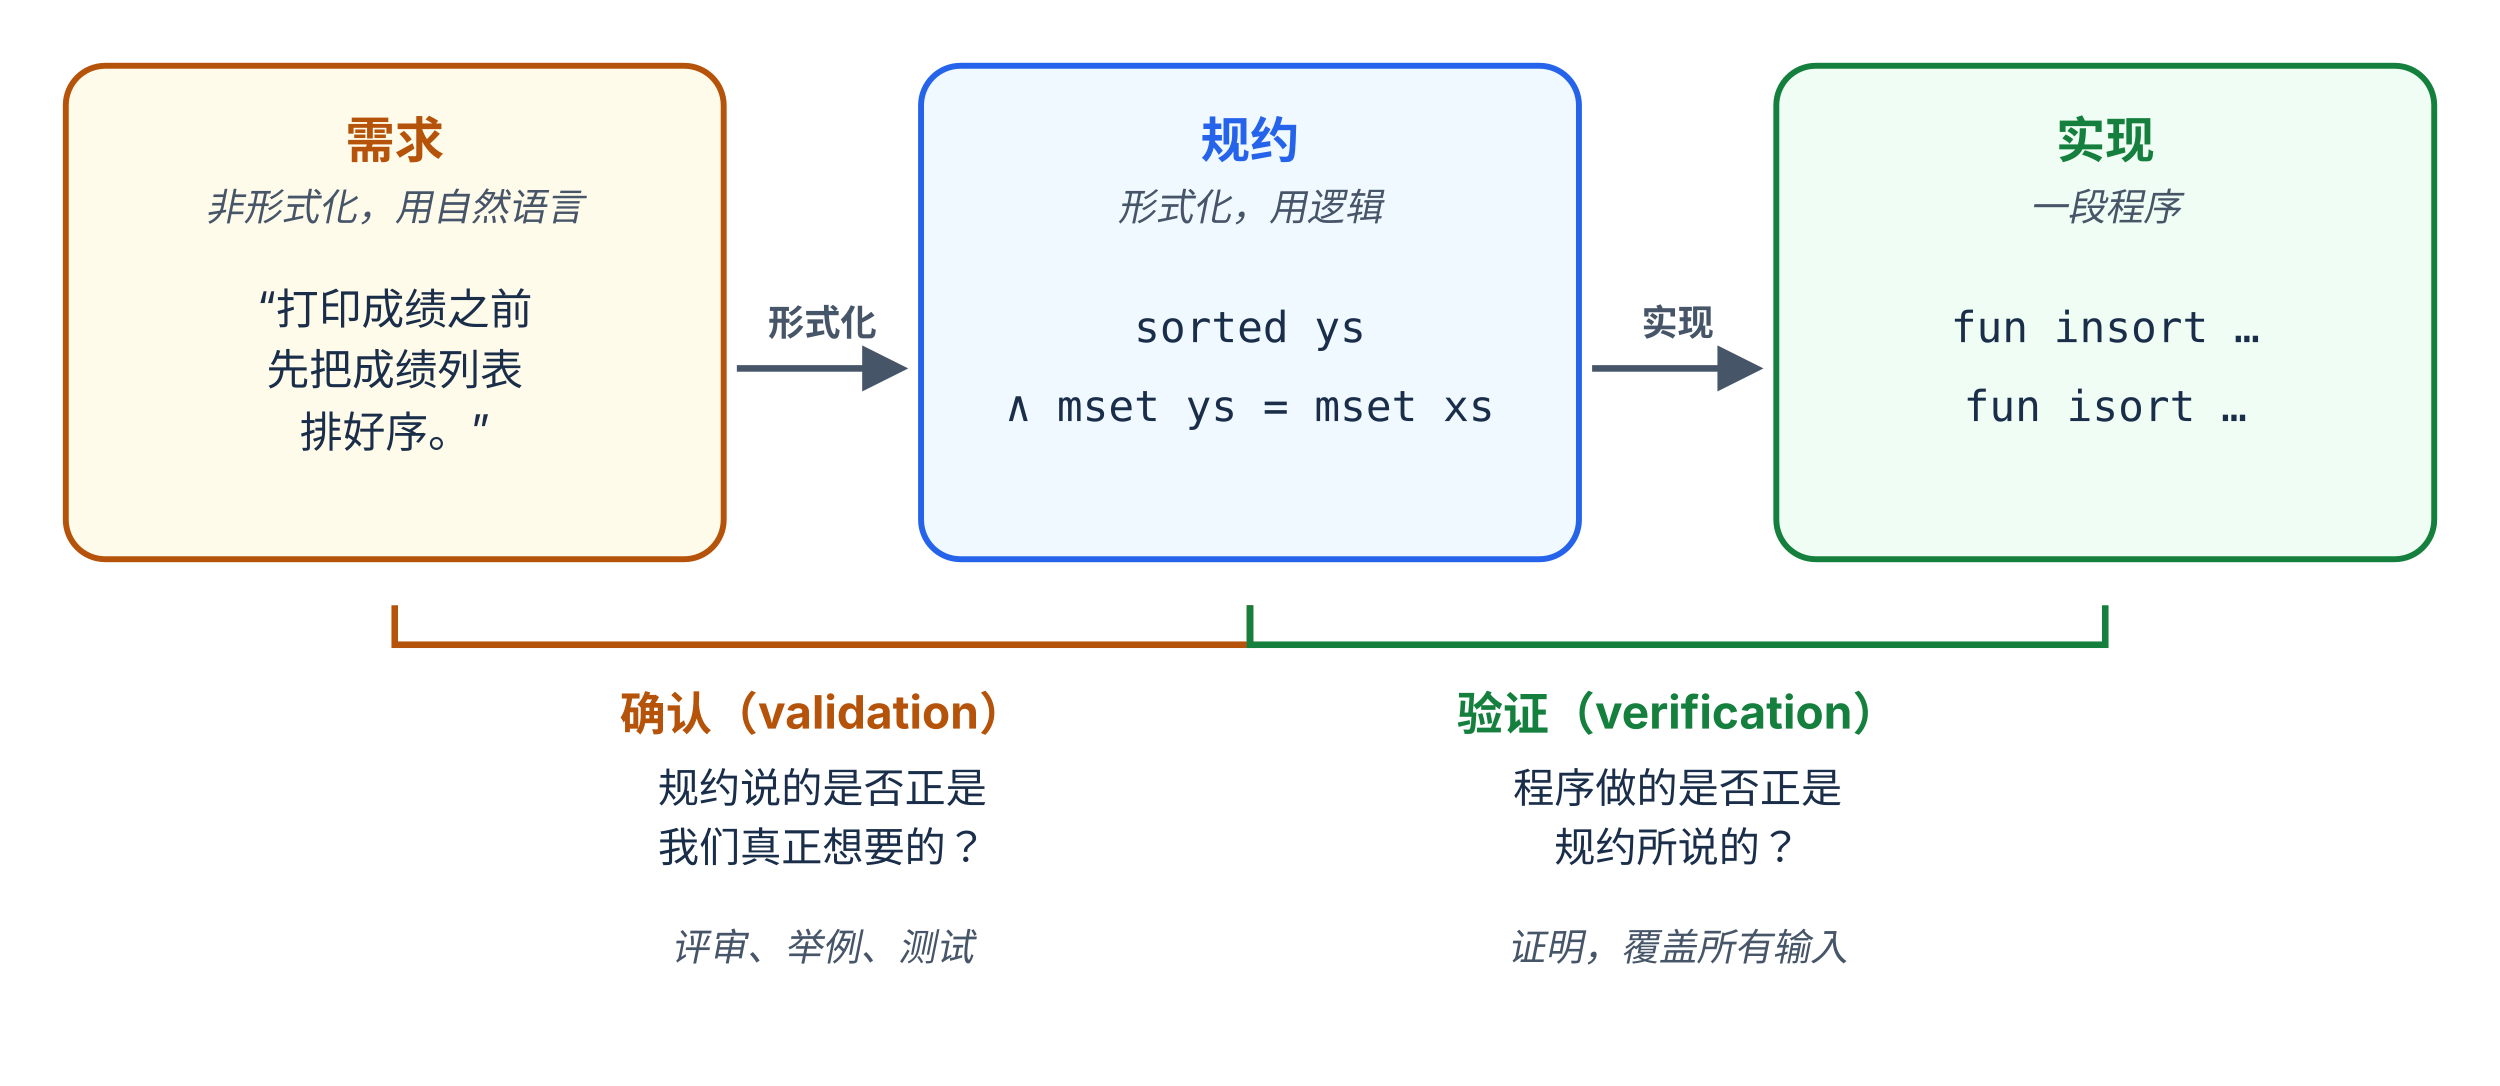
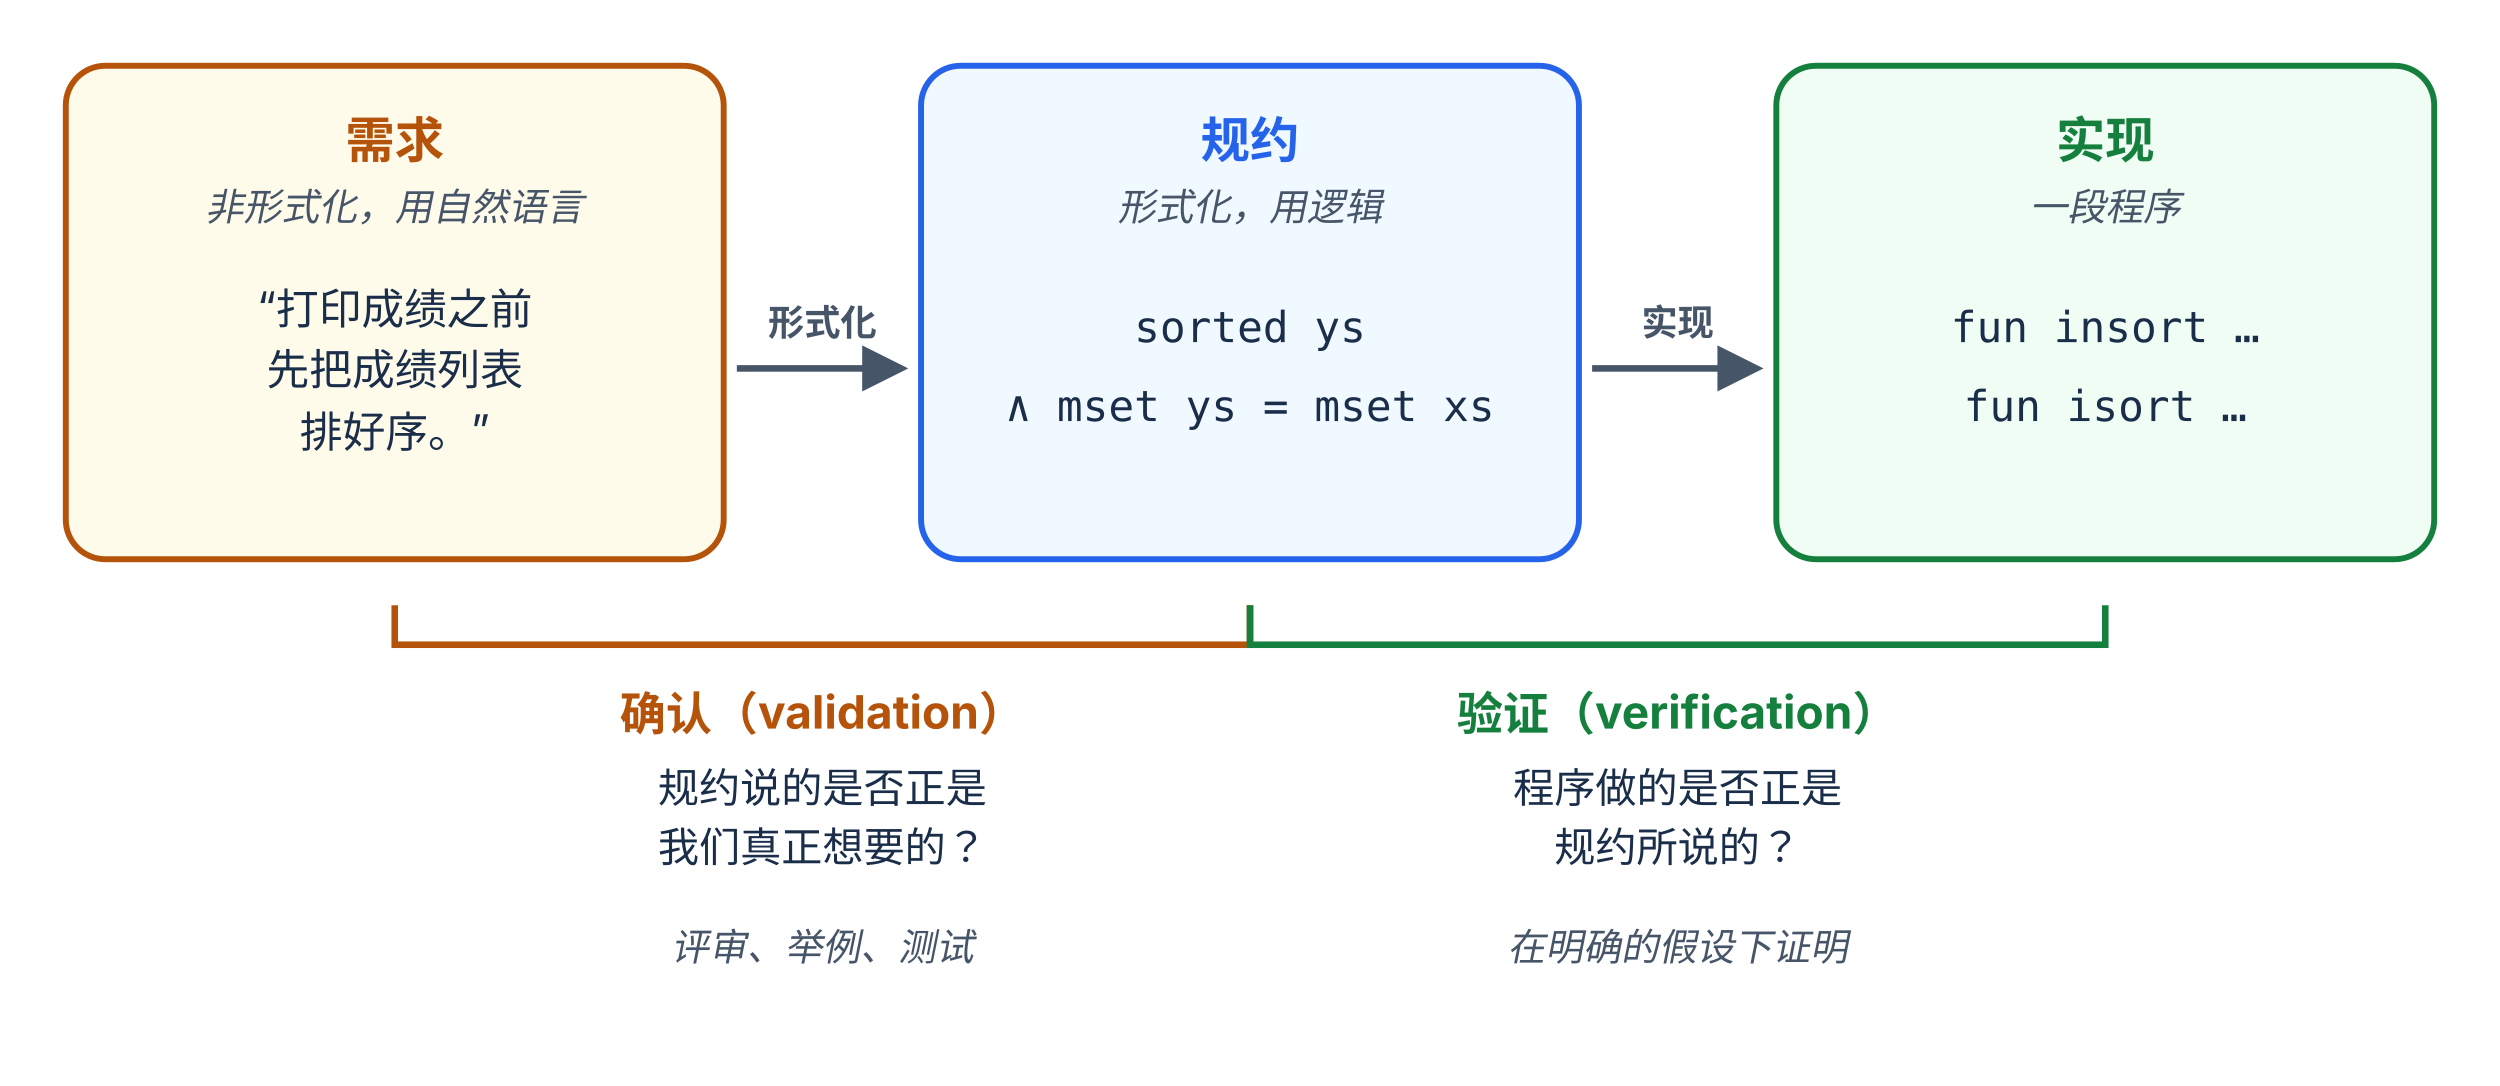
<svg xmlns="http://www.w3.org/2000/svg" viewBox="0 0 760 330" width="760" height="330" role="img">
  <defs>
    <marker id="ah-475569" viewBox="0 0 10 10" refX="8.5" refY="5" markerWidth="7" markerHeight="7" orient="auto-start-reverse">
      <path d="M0 0 10 5 0 10z" fill="#475569" />
    </marker>
  </defs>
  <rect x="20" y="20" width="200" height="150" rx="12" fill="#FFFBEB" stroke="#B45309" stroke-width="1.8" />
  <text x="120" y="48" font-family="'DM Sans', system-ui, -apple-system, 'Segoe UI', 'PingFang SC', 'Hiragino Sans GB', 'Microsoft YaHei', 'Noto Sans SC', sans-serif" font-size="15" font-weight="700" fill="#B45309" text-anchor="middle">需求</text>
  <text x="120" y="67" font-family="'DM Sans', system-ui, -apple-system, 'Segoe UI', 'PingFang SC', 'Hiragino Sans GB', 'Microsoft YaHei', 'Noto Sans SC', sans-serif" font-size="11.5" font-weight="400" fill="#475569" text-anchor="middle" font-style="italic">非形式化，用自然语言</text>
  <rect x="280" y="20" width="200" height="150" rx="12" fill="#F0F9FF" stroke="#2563EB" stroke-width="1.8" />
  <text x="380" y="48" font-family="'DM Sans', system-ui, -apple-system, 'Segoe UI', 'PingFang SC', 'Hiragino Sans GB', 'Microsoft YaHei', 'Noto Sans SC', sans-serif" font-size="15" font-weight="700" fill="#2563EB" text-anchor="middle">规约</text>
  <text x="380" y="67" font-family="'DM Sans', system-ui, -apple-system, 'Segoe UI', 'PingFang SC', 'Hiragino Sans GB', 'Microsoft YaHei', 'Noto Sans SC', sans-serif" font-size="11.5" font-weight="400" fill="#475569" text-anchor="middle" font-style="italic">形式化，用逻辑</text>
  <rect x="540" y="20" width="200" height="150" rx="12" fill="#F0FDF4" stroke="#15803D" stroke-width="1.8" />
  <text x="640" y="48" font-family="'DM Sans', system-ui, -apple-system, 'Segoe UI', 'PingFang SC', 'Hiragino Sans GB', 'Microsoft YaHei', 'Noto Sans SC', sans-serif" font-size="15" font-weight="700" fill="#15803D" text-anchor="middle">实现</text>
  <text x="640" y="67" font-family="'DM Sans', system-ui, -apple-system, 'Segoe UI', 'PingFang SC', 'Hiragino Sans GB', 'Microsoft YaHei', 'Noto Sans SC', sans-serif" font-size="11.5" font-weight="400" fill="#475569" text-anchor="middle" font-style="italic">一段程序</text>
  <text x="120" y="98" font-family="'DM Sans', system-ui, -apple-system, 'Segoe UI', 'PingFang SC', 'Hiragino Sans GB', 'Microsoft YaHei', 'Noto Sans SC', sans-serif" font-size="13" font-weight="400" fill="#1A2E4A" text-anchor="middle">“打印成绩之前</text>
  <text x="120" y="117" font-family="'DM Sans', system-ui, -apple-system, 'Segoe UI', 'PingFang SC', 'Hiragino Sans GB', 'Microsoft YaHei', 'Noto Sans SC', sans-serif" font-size="13" font-weight="400" fill="#1A2E4A" text-anchor="middle">先把成绩列表</text>
  <text x="120" y="136" font-family="'DM Sans', system-ui, -apple-system, 'Segoe UI', 'PingFang SC', 'Hiragino Sans GB', 'Microsoft YaHei', 'Noto Sans SC', sans-serif" font-size="13" font-weight="400" fill="#1A2E4A" text-anchor="middle">排好序。”</text>
  <text x="380" y="104" font-family="'Isabelle DejaVu Sans Mono', 'DejaVu Sans Mono', Consolas, Menlo, 'PingFang SC', 'Microsoft YaHei', monospace" font-size="13" font-weight="400" fill="#1A2E4A" text-anchor="middle">sorted ys</text>
  <text x="380" y="128" font-family="'Isabelle DejaVu Sans Mono', 'DejaVu Sans Mono', Consolas, Menlo, 'PingFang SC', 'Microsoft YaHei', monospace" font-size="13" font-weight="400" fill="#1A2E4A" text-anchor="middle">∧ mset ys = mset xs</text>
  <text x="640" y="104" font-family="'Isabelle DejaVu Sans Mono', 'DejaVu Sans Mono', Consolas, Menlo, 'PingFang SC', 'Microsoft YaHei', monospace" font-size="13" font-weight="400" fill="#1A2E4A" text-anchor="middle">fun insort …</text>
  <text x="640" y="128" font-family="'Isabelle DejaVu Sans Mono', 'DejaVu Sans Mono', Consolas, Menlo, 'PingFang SC', 'Microsoft YaHei', monospace" font-size="13" font-weight="400" fill="#1A2E4A" text-anchor="middle">fun isort …</text>
  <line x1="224" y1="112" x2="274" y2="112" stroke="#475569" stroke-width="2" marker-end="url(#ah-475569)" />
  <text x="250" y="102" font-family="'DM Sans', system-ui, -apple-system, 'Segoe UI', 'PingFang SC', 'Hiragino Sans GB', 'Microsoft YaHei', 'Noto Sans SC', sans-serif" font-size="11" font-weight="600" fill="#475569" text-anchor="middle">形式化</text>
  <line x1="484" y1="112" x2="534" y2="112" stroke="#475569" stroke-width="2" marker-end="url(#ah-475569)" />
  <text x="510" y="102" font-family="'DM Sans', system-ui, -apple-system, 'Segoe UI', 'PingFang SC', 'Hiragino Sans GB', 'Microsoft YaHei', 'Noto Sans SC', sans-serif" font-size="11" font-weight="600" fill="#475569" text-anchor="middle">实现</text>
  <path d="M120 184 V196 H380 V184" stroke="#B45309" stroke-width="2" fill="none" />
  <text x="250.0" y="222" font-family="'DM Sans', system-ui, -apple-system, 'Segoe UI', 'PingFang SC', 'Hiragino Sans GB', 'Microsoft YaHei', 'Noto Sans SC', sans-serif" font-size="14" font-weight="700" fill="#B45309" text-anchor="middle">确认（validation）</text>
  <text x="250.0" y="244" font-family="'DM Sans', system-ui, -apple-system, 'Segoe UI', 'PingFang SC', 'Hiragino Sans GB', 'Microsoft YaHei', 'Noto Sans SC', sans-serif" font-size="12.5" font-weight="400" fill="#1A2E4A" text-anchor="middle">规约说的是否正是</text>
  <text x="250.0" y="262" font-family="'DM Sans', system-ui, -apple-system, 'Segoe UI', 'PingFang SC', 'Hiragino Sans GB', 'Microsoft YaHei', 'Noto Sans SC', sans-serif" font-size="12.5" font-weight="400" fill="#1A2E4A" text-anchor="middle">我们真正想要的？</text>
  <text x="250.0" y="292" font-family="'DM Sans', system-ui, -apple-system, 'Segoe UI', 'PingFang SC', 'Hiragino Sans GB', 'Microsoft YaHei', 'Noto Sans SC', sans-serif" font-size="11.5" font-weight="400" fill="#475569" text-anchor="middle" font-style="italic">评审、举例、测试</text>
  <path d="M380 184 V196 H640 V184" stroke="#15803D" stroke-width="2" fill="none" />
  <text x="510.0" y="222" font-family="'DM Sans', system-ui, -apple-system, 'Segoe UI', 'PingFang SC', 'Hiragino Sans GB', 'Microsoft YaHei', 'Noto Sans SC', sans-serif" font-size="14" font-weight="700" fill="#15803D" text-anchor="middle">验证（verification）</text>
  <text x="510.0" y="244" font-family="'DM Sans', system-ui, -apple-system, 'Segoe UI', 'PingFang SC', 'Hiragino Sans GB', 'Microsoft YaHei', 'Noto Sans SC', sans-serif" font-size="12.5" font-weight="400" fill="#1A2E4A" text-anchor="middle">程序做的是否正是</text>
  <text x="510.0" y="262" font-family="'DM Sans', system-ui, -apple-system, 'Segoe UI', 'PingFang SC', 'Hiragino Sans GB', 'Microsoft YaHei', 'Noto Sans SC', sans-serif" font-size="12.5" font-weight="400" fill="#1A2E4A" text-anchor="middle">规约所说的？</text>
-   <text x="510.0" y="292" font-family="'DM Sans', system-ui, -apple-system, 'Segoe UI', 'PingFang SC', 'Hiragino Sans GB', 'Microsoft YaHei', 'Noto Sans SC', sans-serif" font-size="11.5" font-weight="400" fill="#475569" text-anchor="middle" font-style="italic">证明，覆盖所有输入</text>
+   <text x="510.0" y="292" font-family="'DM Sans', system-ui, -apple-system, 'Segoe UI', 'PingFang SC', 'Hiragino Sans GB', 'Microsoft YaHei', 'Noto Sans SC', sans-serif" font-size="11.5" font-weight="400" fill="#475569" text-anchor="middle" font-style="italic">在明确的假设下证明</text>
</svg>
